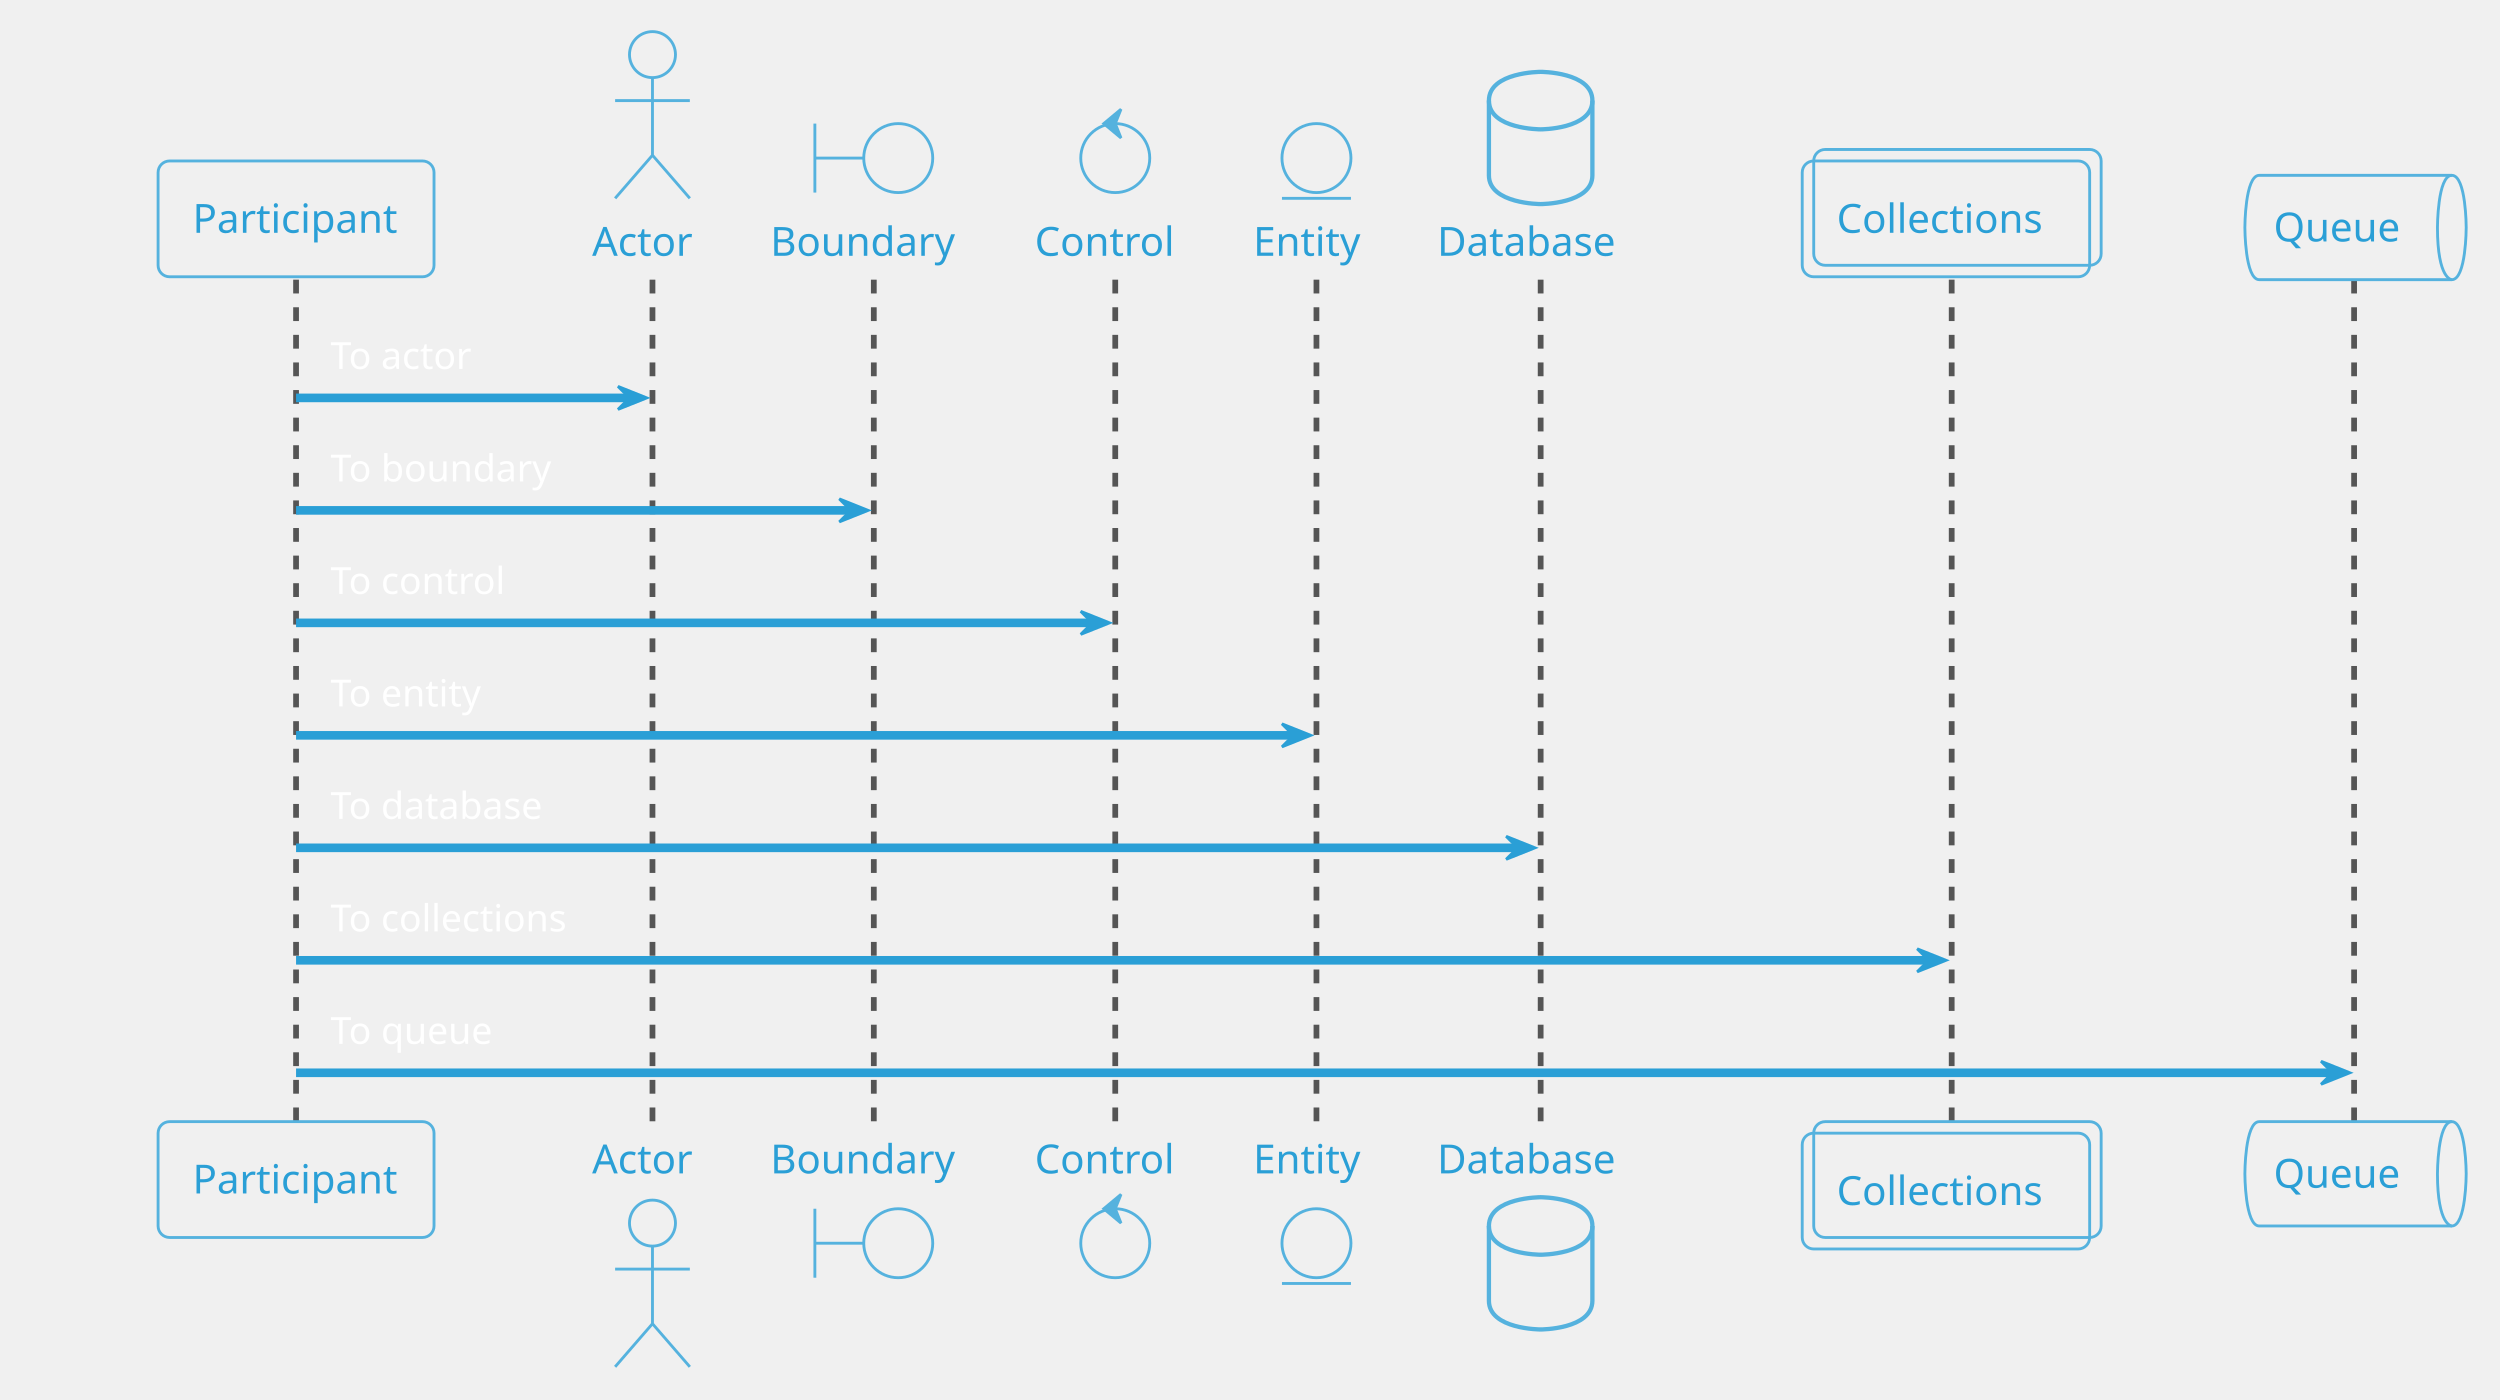
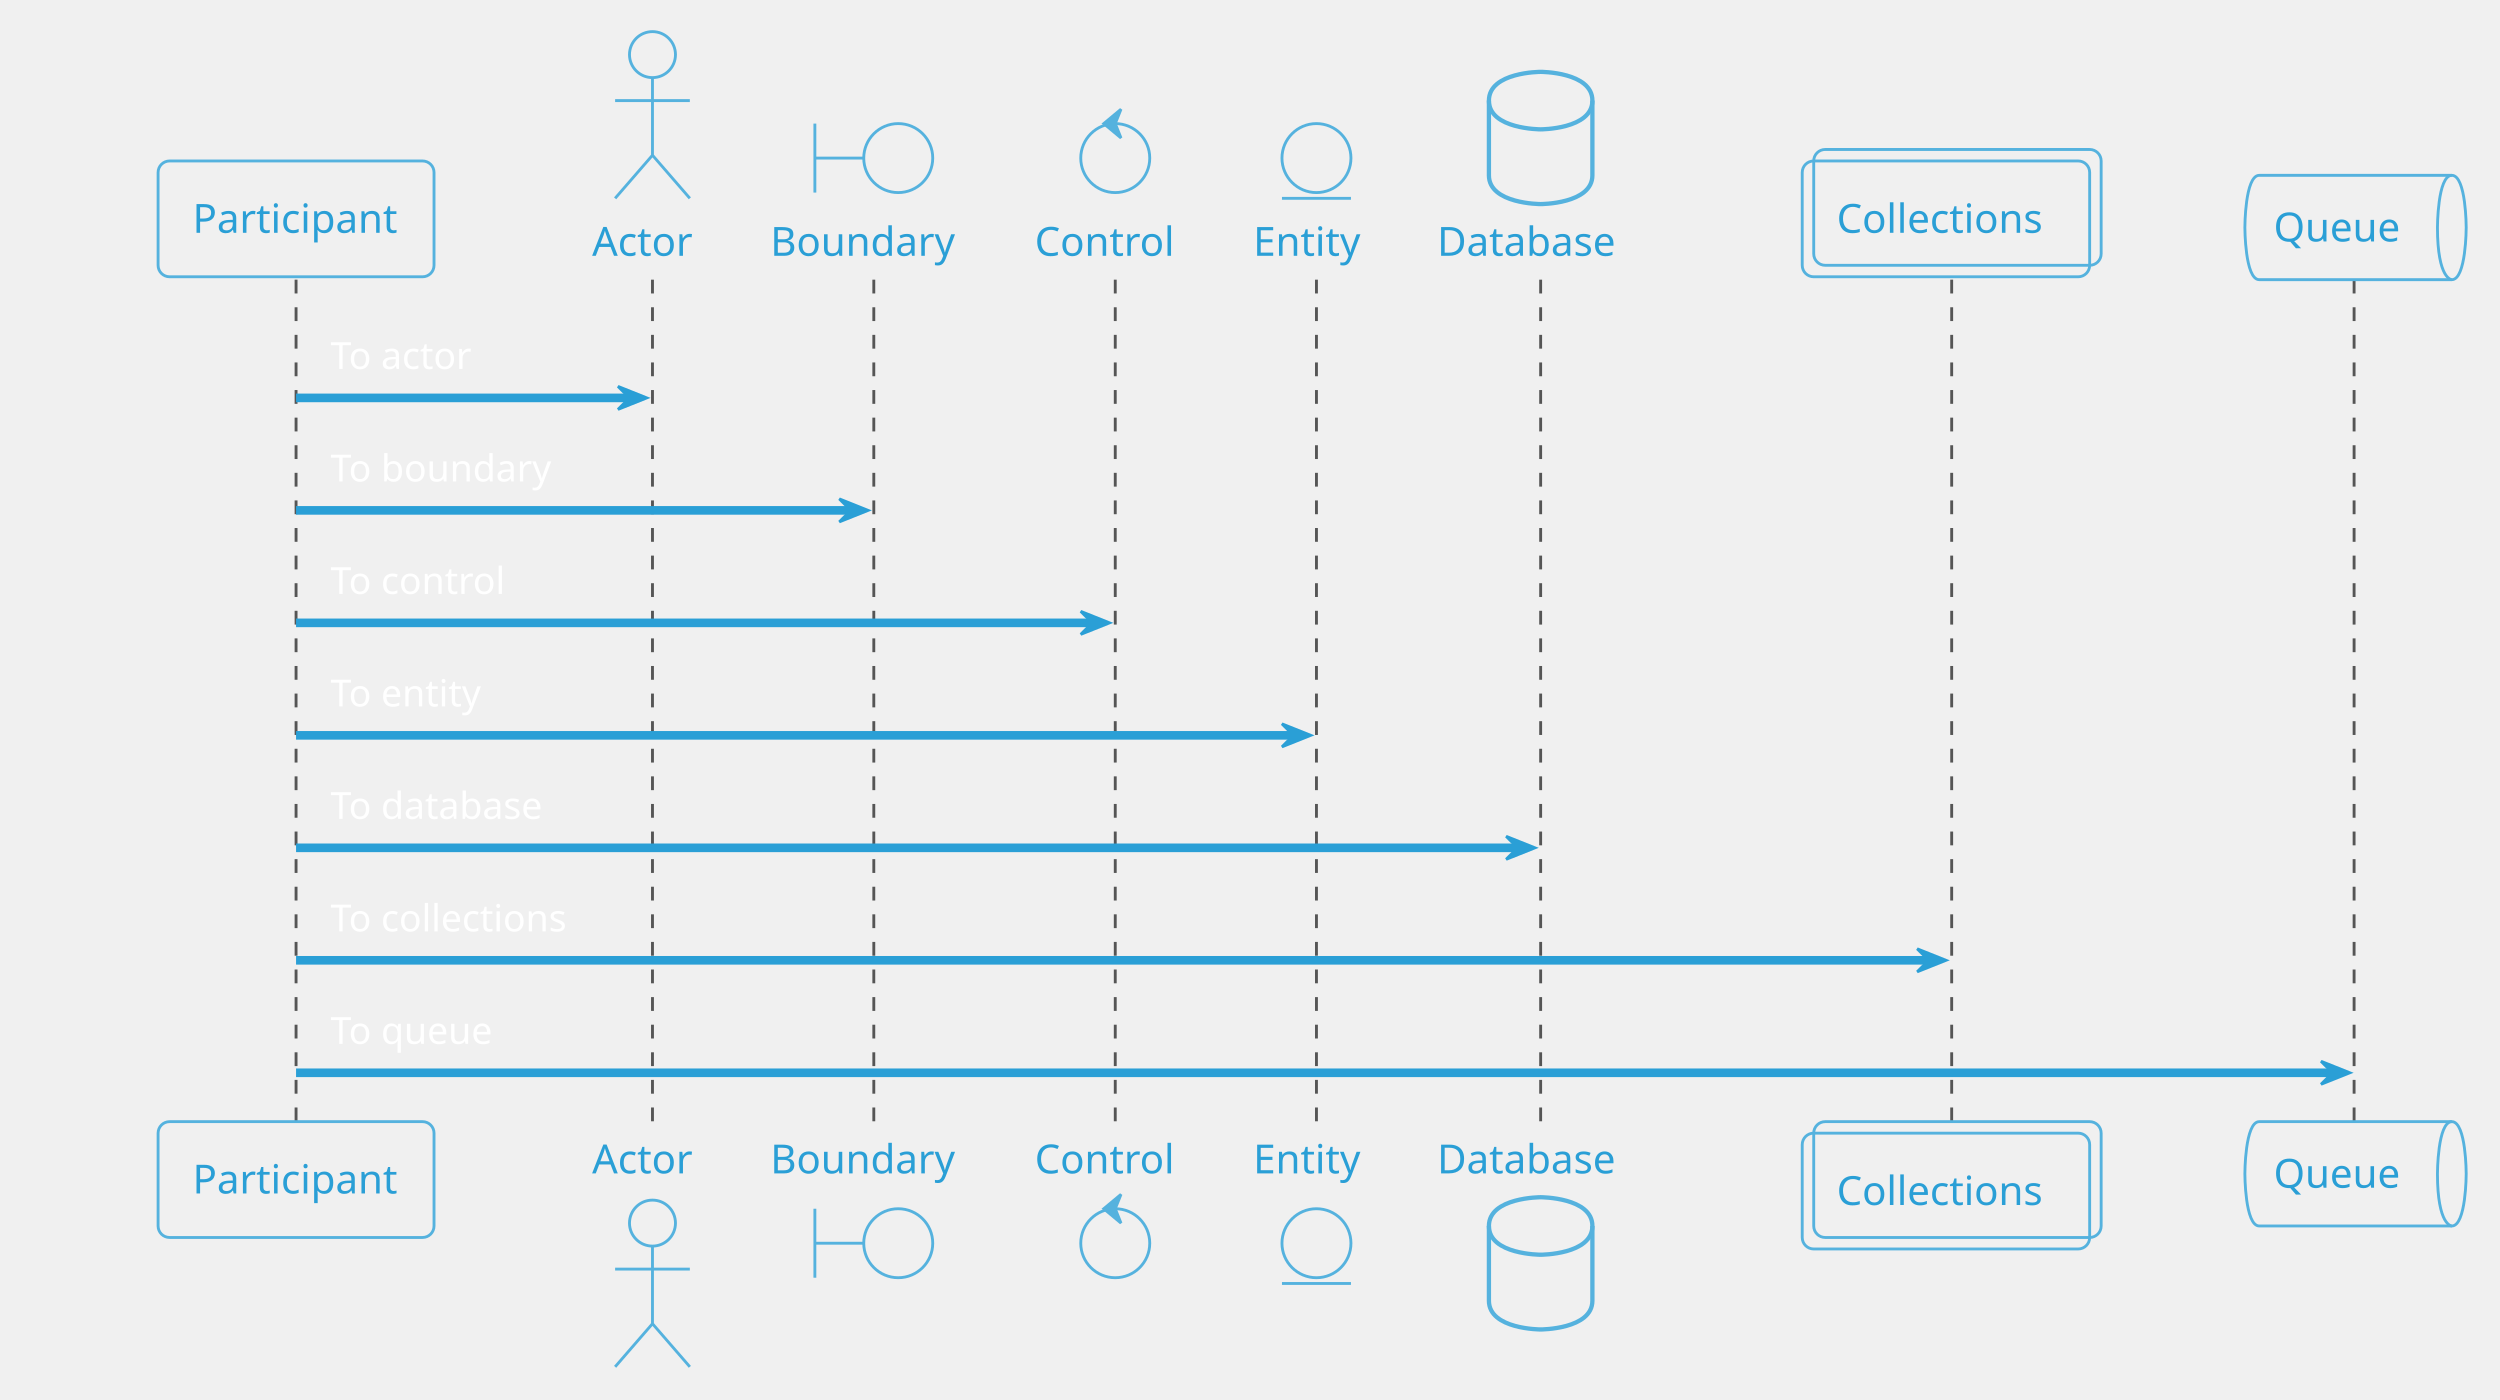
<svg xmlns="http://www.w3.org/2000/svg" contentScriptType="application/ecmascript" contentStyleType="text/css" height="507.292px" preserveAspectRatio="none" style="width:906px;height:507px;background:#00000000;" version="1.1" viewBox="0 0 906 507" width="906.25px" zoomAndPan="magnify">
  <defs />
  <g>
-     <line style="stroke:#555555;stroke-width:2.083;stroke-dasharray:5.0,5.0;" x1="107.292" x2="107.292" y1="101.351" y2="407.528" />
-     <line style="stroke:#555555;stroke-width:2.083;stroke-dasharray:5.0,5.0;" x1="236.458" x2="236.458" y1="101.351" y2="407.528" />
-     <line style="stroke:#555555;stroke-width:2.083;stroke-dasharray:5.0,5.0;" x1="316.667" x2="316.667" y1="101.351" y2="407.528" />
-     <line style="stroke:#555555;stroke-width:2.083;stroke-dasharray:5.0,5.0;" x1="404.167" x2="404.167" y1="101.351" y2="407.528" />
-     <line style="stroke:#555555;stroke-width:2.083;stroke-dasharray:5.0,5.0;" x1="477.083" x2="477.083" y1="101.351" y2="407.528" />
-     <line style="stroke:#555555;stroke-width:2.083;stroke-dasharray:5.0,5.0;" x1="558.333" x2="558.333" y1="101.351" y2="407.528" />
-     <line style="stroke:#555555;stroke-width:2.083;stroke-dasharray:5.0,5.0;" x1="707.292" x2="707.292" y1="101.351" y2="407.528" />
-     <line style="stroke:#555555;stroke-width:2.083;stroke-dasharray:5.0,5.0;" x1="853.125" x2="853.125" y1="101.351" y2="407.528" />
+     <line style="stroke:#555555;stroke-width:1.042;stroke-dasharray:5.0,5.0;" x1="107.292" x2="107.292" y1="101.351" y2="407.528" />
+     <line style="stroke:#555555;stroke-width:1.042;stroke-dasharray:5.0,5.0;" x1="236.458" x2="236.458" y1="101.351" y2="407.528" />
+     <line style="stroke:#555555;stroke-width:1.042;stroke-dasharray:5.0,5.0;" x1="316.667" x2="316.667" y1="101.351" y2="407.528" />
+     <line style="stroke:#555555;stroke-width:1.042;stroke-dasharray:5.0,5.0;" x1="404.167" x2="404.167" y1="101.351" y2="407.528" />
+     <line style="stroke:#555555;stroke-width:1.042;stroke-dasharray:5.0,5.0;" x1="477.083" x2="477.083" y1="101.351" y2="407.528" />
+     <line style="stroke:#555555;stroke-width:1.042;stroke-dasharray:5.0,5.0;" x1="558.333" x2="558.333" y1="101.351" y2="407.528" />
+     <line style="stroke:#555555;stroke-width:1.042;stroke-dasharray:5.0,5.0;" x1="707.292" x2="707.292" y1="101.351" y2="407.528" />
+     <line style="stroke:#555555;stroke-width:1.042;stroke-dasharray:5.0,5.0;" x1="853.125" x2="853.125" y1="101.351" y2="407.528" />
    <rect height="41.976" rx="4.167" ry="4.167" style="stroke:#55B2DE;stroke-width:1.042;fill:none;" width="100" x="57.292" y="58.333" />
    <text fill="#2A9FD6" font-family="&quot;Verdana&quot;" font-size="14.583" lengthAdjust="spacing" textLength="75" x="69.792" y="84.37">Participant</text>
    <rect height="41.976" rx="4.167" ry="4.167" style="stroke:#55B2DE;stroke-width:1.042;fill:none;" width="100" x="57.292" y="406.486" />
    <text fill="#2A9FD6" font-family="&quot;Verdana&quot;" font-size="14.583" lengthAdjust="spacing" textLength="75" x="69.792" y="432.523">Participant</text>
    <text fill="#2A9FD6" font-family="&quot;Verdana&quot;" font-size="14.583" lengthAdjust="spacing" textLength="37.5" x="214.583" y="92.703">Actor</text>
    <ellipse cx="236.458" cy="19.792" rx="8.333" ry="8.333" style="stroke:#55B2DE;stroke-width:1.042;fill:none;" />
    <path d="M236.458,28.125 L236.458,56.25 M222.917,36.458 L250,36.458 M236.458,56.25 L222.917,71.875 M236.458,56.25 L250,71.875 " fill="none" style="stroke:#55B2DE;stroke-width:1.042;" />
    <text fill="#2A9FD6" font-family="&quot;Verdana&quot;" font-size="14.583" lengthAdjust="spacing" textLength="37.5" x="214.583" y="425.231">Actor</text>
    <ellipse cx="236.458" cy="443.254" rx="8.333" ry="8.333" style="stroke:#55B2DE;stroke-width:1.042;fill:none;" />
    <path d="M236.458,451.587 L236.458,479.712 M222.917,459.92 L250,459.92 M236.458,479.712 L222.917,495.337 M236.458,479.712 L250,495.337 " fill="none" style="stroke:#55B2DE;stroke-width:1.042;" />
    <text fill="#2A9FD6" font-family="&quot;Verdana&quot;" font-size="14.583" lengthAdjust="spacing" textLength="68.75" x="279.167" y="92.703">Boundary</text>
    <path d="M295.312,44.792 L295.312,69.792 M295.312,57.292 L313.021,57.292 " fill="none" style="stroke:#55B2DE;stroke-width:1.042;" />
    <ellipse cx="325.521" cy="57.292" rx="12.5" ry="12.5" style="stroke:#55B2DE;stroke-width:1.042;fill:none;" />
    <text fill="#2A9FD6" font-family="&quot;Verdana&quot;" font-size="14.583" lengthAdjust="spacing" textLength="68.75" x="279.167" y="425.231">Boundary</text>
    <path d="M295.312,438.045 L295.312,463.045 M295.312,450.545 L313.021,450.545 " fill="none" style="stroke:#55B2DE;stroke-width:1.042;" />
    <ellipse cx="325.521" cy="450.545" rx="12.5" ry="12.5" style="stroke:#55B2DE;stroke-width:1.042;fill:none;" />
    <text fill="#2A9FD6" font-family="&quot;Verdana&quot;" font-size="14.583" lengthAdjust="spacing" textLength="52.083" x="375" y="92.703">Control</text>
    <ellipse cx="404.167" cy="57.292" rx="12.5" ry="12.5" style="stroke:#55B2DE;stroke-width:1.042;fill:none;" />
    <polygon fill="#55B2DE" points="400,44.792,406.25,39.583,404.167,44.792,406.25,50,400,44.792" style="stroke:#55B2DE;stroke-width:1.042;" />
    <text fill="#2A9FD6" font-family="&quot;Verdana&quot;" font-size="14.583" lengthAdjust="spacing" textLength="52.083" x="375" y="425.231">Control</text>
    <ellipse cx="404.167" cy="450.545" rx="12.5" ry="12.5" style="stroke:#55B2DE;stroke-width:1.042;fill:none;" />
    <polygon fill="#55B2DE" points="400,438.045,406.25,432.837,404.167,438.045,406.25,443.254,400,438.045" style="stroke:#55B2DE;stroke-width:1.042;" />
    <text fill="#2A9FD6" font-family="&quot;Verdana&quot;" font-size="14.583" lengthAdjust="spacing" textLength="39.583" x="454.167" y="92.703">Entity</text>
    <ellipse cx="477.083" cy="57.292" rx="12.5" ry="12.5" style="stroke:#55B2DE;stroke-width:1.042;fill:none;" />
    <line style="stroke:#55B2DE;stroke-width:1.042;fill:none;" x1="464.583" x2="489.583" y1="71.875" y2="71.875" />
    <text fill="#2A9FD6" font-family="&quot;Verdana&quot;" font-size="14.583" lengthAdjust="spacing" textLength="39.583" x="454.167" y="425.231">Entity</text>
    <ellipse cx="477.083" cy="450.545" rx="12.5" ry="12.5" style="stroke:#55B2DE;stroke-width:1.042;fill:none;" />
    <line style="stroke:#55B2DE;stroke-width:1.042;fill:none;" x1="464.583" x2="489.583" y1="465.129" y2="465.129" />
    <text fill="#2A9FD6" font-family="&quot;Verdana&quot;" font-size="14.583" lengthAdjust="spacing" textLength="68.75" x="520.833" y="92.703">Database</text>
    <path d="M539.583,36.458 C539.583,26.042 558.333,26.042 558.333,26.042 C558.333,26.042 577.083,26.042 577.083,36.458 L577.083,63.542 C577.083,73.958 558.333,73.958 558.333,73.958 C558.333,73.958 539.583,73.958 539.583,63.542 L539.583,36.458 " style="stroke:#55B2DE;stroke-width:1.562;fill:none;" />
    <path d="M539.583,36.458 C539.583,46.875 558.333,46.875 558.333,46.875 C558.333,46.875 577.083,46.875 577.083,36.458 " fill="none" style="stroke:#55B2DE;stroke-width:1.562;" />
    <text fill="#2A9FD6" font-family="&quot;Verdana&quot;" font-size="14.583" lengthAdjust="spacing" textLength="68.75" x="520.833" y="425.231">Database</text>
    <path d="M539.583,444.295 C539.583,433.879 558.333,433.879 558.333,433.879 C558.333,433.879 577.083,433.879 577.083,444.295 L577.083,471.379 C577.083,481.795 558.333,481.795 558.333,481.795 C558.333,481.795 539.583,481.795 539.583,471.379 L539.583,444.295 " style="stroke:#55B2DE;stroke-width:1.562;fill:none;" />
    <path d="M539.583,444.295 C539.583,454.712 558.333,454.712 558.333,454.712 C558.333,454.712 577.083,454.712 577.083,444.295 " fill="none" style="stroke:#55B2DE;stroke-width:1.562;" />
    <rect height="41.976" rx="4.167" ry="4.167" style="stroke:#55B2DE;stroke-width:1.042;fill:none;" width="104.167" x="657.292" y="54.167" />
    <rect height="41.976" rx="4.167" ry="4.167" style="stroke:#55B2DE;stroke-width:1.042;fill:none;" width="104.167" x="653.125" y="58.333" />
    <text fill="#2A9FD6" font-family="&quot;Verdana&quot;" font-size="14.583" lengthAdjust="spacing" textLength="79.167" x="665.625" y="84.37">Collections</text>
    <rect height="41.976" rx="4.167" ry="4.167" style="stroke:#55B2DE;stroke-width:1.042;fill:none;" width="104.167" x="657.292" y="406.486" />
    <rect height="41.976" rx="4.167" ry="4.167" style="stroke:#55B2DE;stroke-width:1.042;fill:none;" width="104.167" x="653.125" y="410.653" />
    <text fill="#2A9FD6" font-family="&quot;Verdana&quot;" font-size="14.583" lengthAdjust="spacing" textLength="79.167" x="665.625" y="436.689">Collections</text>
    <path d="M818.75,63.542 L888.542,63.542 C893.75,63.542 893.75,82.446 893.75,82.446 C893.75,82.446 893.75,101.351 888.542,101.351 L818.75,101.351 C813.542,101.351 813.542,82.446 813.542,82.446 C813.542,82.446 813.542,63.542 818.75,63.542 " style="stroke:#55B2DE;stroke-width:1.042;fill:none;" />
    <path d="M888.542,63.542 C883.333,63.542 883.333,82.446 883.333,82.446 C883.333,101.351 888.542,101.351 888.542,101.351 " fill="none" style="stroke:#55B2DE;stroke-width:1.042;" />
    <text fill="#2A9FD6" font-family="&quot;Verdana&quot;" font-size="14.583" lengthAdjust="spacing" textLength="48.958" x="823.958" y="87.495">Queue</text>
    <path d="M818.75,406.486 L888.542,406.486 C893.75,406.486 893.75,425.391 893.75,425.391 C893.75,425.391 893.75,444.295 888.542,444.295 L818.75,444.295 C813.542,444.295 813.542,425.391 813.542,425.391 C813.542,425.391 813.542,406.486 818.75,406.486 " style="stroke:#55B2DE;stroke-width:1.042;fill:none;" />
    <path d="M888.542,406.486 C883.333,406.486 883.333,425.391 883.333,425.391 C883.333,444.295 888.542,444.295 888.542,444.295 " fill="none" style="stroke:#55B2DE;stroke-width:1.042;" />
    <text fill="#2A9FD6" font-family="&quot;Verdana&quot;" font-size="14.583" lengthAdjust="spacing" textLength="48.958" x="823.958" y="430.439">Queue</text>
    <polygon fill="#2A9FD6" points="223.958,140.031,234.375,144.198,223.958,148.364,228.125,144.198" style="stroke:#2A9FD6;stroke-width:1.042;" />
    <line style="stroke:#2A9FD6;stroke-width:3.125;" x1="107.292" x2="230.208" y1="144.198" y2="144.198" />
    <text fill="#FFFFFF" font-family="&quot;Verdana&quot;" font-size="13.542" lengthAdjust="spacing" textLength="54.167" x="119.792" y="133.712">To actor</text>
    <polygon fill="#2A9FD6" points="304.167,180.794,314.583,184.961,304.167,189.128,308.333,184.961" style="stroke:#2A9FD6;stroke-width:1.042;" />
    <line style="stroke:#2A9FD6;stroke-width:3.125;" x1="107.292" x2="310.417" y1="184.961" y2="184.961" />
    <text fill="#FFFFFF" font-family="&quot;Verdana&quot;" font-size="13.542" lengthAdjust="spacing" textLength="82.292" x="119.792" y="174.476">To boundary</text>
    <polygon fill="#2A9FD6" points="391.667,221.558,402.083,225.724,391.667,229.891,395.833,225.724" style="stroke:#2A9FD6;stroke-width:1.042;" />
    <line style="stroke:#2A9FD6;stroke-width:3.125;" x1="107.292" x2="397.917" y1="225.724" y2="225.724" />
    <text fill="#FFFFFF" font-family="&quot;Verdana&quot;" font-size="13.542" lengthAdjust="spacing" textLength="65.625" x="119.792" y="215.239">To control</text>
    <polygon fill="#2A9FD6" points="464.583,262.321,475,266.488,464.583,270.654,468.75,266.488" style="stroke:#2A9FD6;stroke-width:1.042;" />
    <line style="stroke:#2A9FD6;stroke-width:3.125;" x1="107.292" x2="470.833" y1="266.488" y2="266.488" />
    <text fill="#FFFFFF" font-family="&quot;Verdana&quot;" font-size="13.542" lengthAdjust="spacing" textLength="57.292" x="119.792" y="256.002">To entity</text>
    <polygon fill="#2A9FD6" points="545.833,303.084,556.25,307.251,545.833,311.418,550,307.251" style="stroke:#2A9FD6;stroke-width:1.042;" />
    <line style="stroke:#2A9FD6;stroke-width:3.125;" x1="107.292" x2="552.083" y1="307.251" y2="307.251" />
    <text fill="#FFFFFF" font-family="&quot;Verdana&quot;" font-size="13.542" lengthAdjust="spacing" textLength="82.292" x="119.792" y="296.766">To database</text>
    <polygon fill="#2A9FD6" points="694.792,343.848,705.208,348.014,694.792,352.181,698.958,348.014" style="stroke:#2A9FD6;stroke-width:1.042;" />
    <line style="stroke:#2A9FD6;stroke-width:3.125;" x1="107.292" x2="701.042" y1="348.014" y2="348.014" />
    <text fill="#FFFFFF" font-family="&quot;Verdana&quot;" font-size="13.542" lengthAdjust="spacing" textLength="89.583" x="119.792" y="337.529">To collections</text>
    <polygon fill="#2A9FD6" points="841.146,384.611,851.562,388.778,841.146,392.944,845.312,388.778" style="stroke:#2A9FD6;stroke-width:1.042;" />
    <line style="stroke:#2A9FD6;stroke-width:3.125;" x1="107.292" x2="847.396" y1="388.778" y2="388.778" />
    <text fill="#FFFFFF" font-family="&quot;Verdana&quot;" font-size="13.542" lengthAdjust="spacing" textLength="61.458" x="119.792" y="378.292">To queue</text>
  </g>
</svg>
